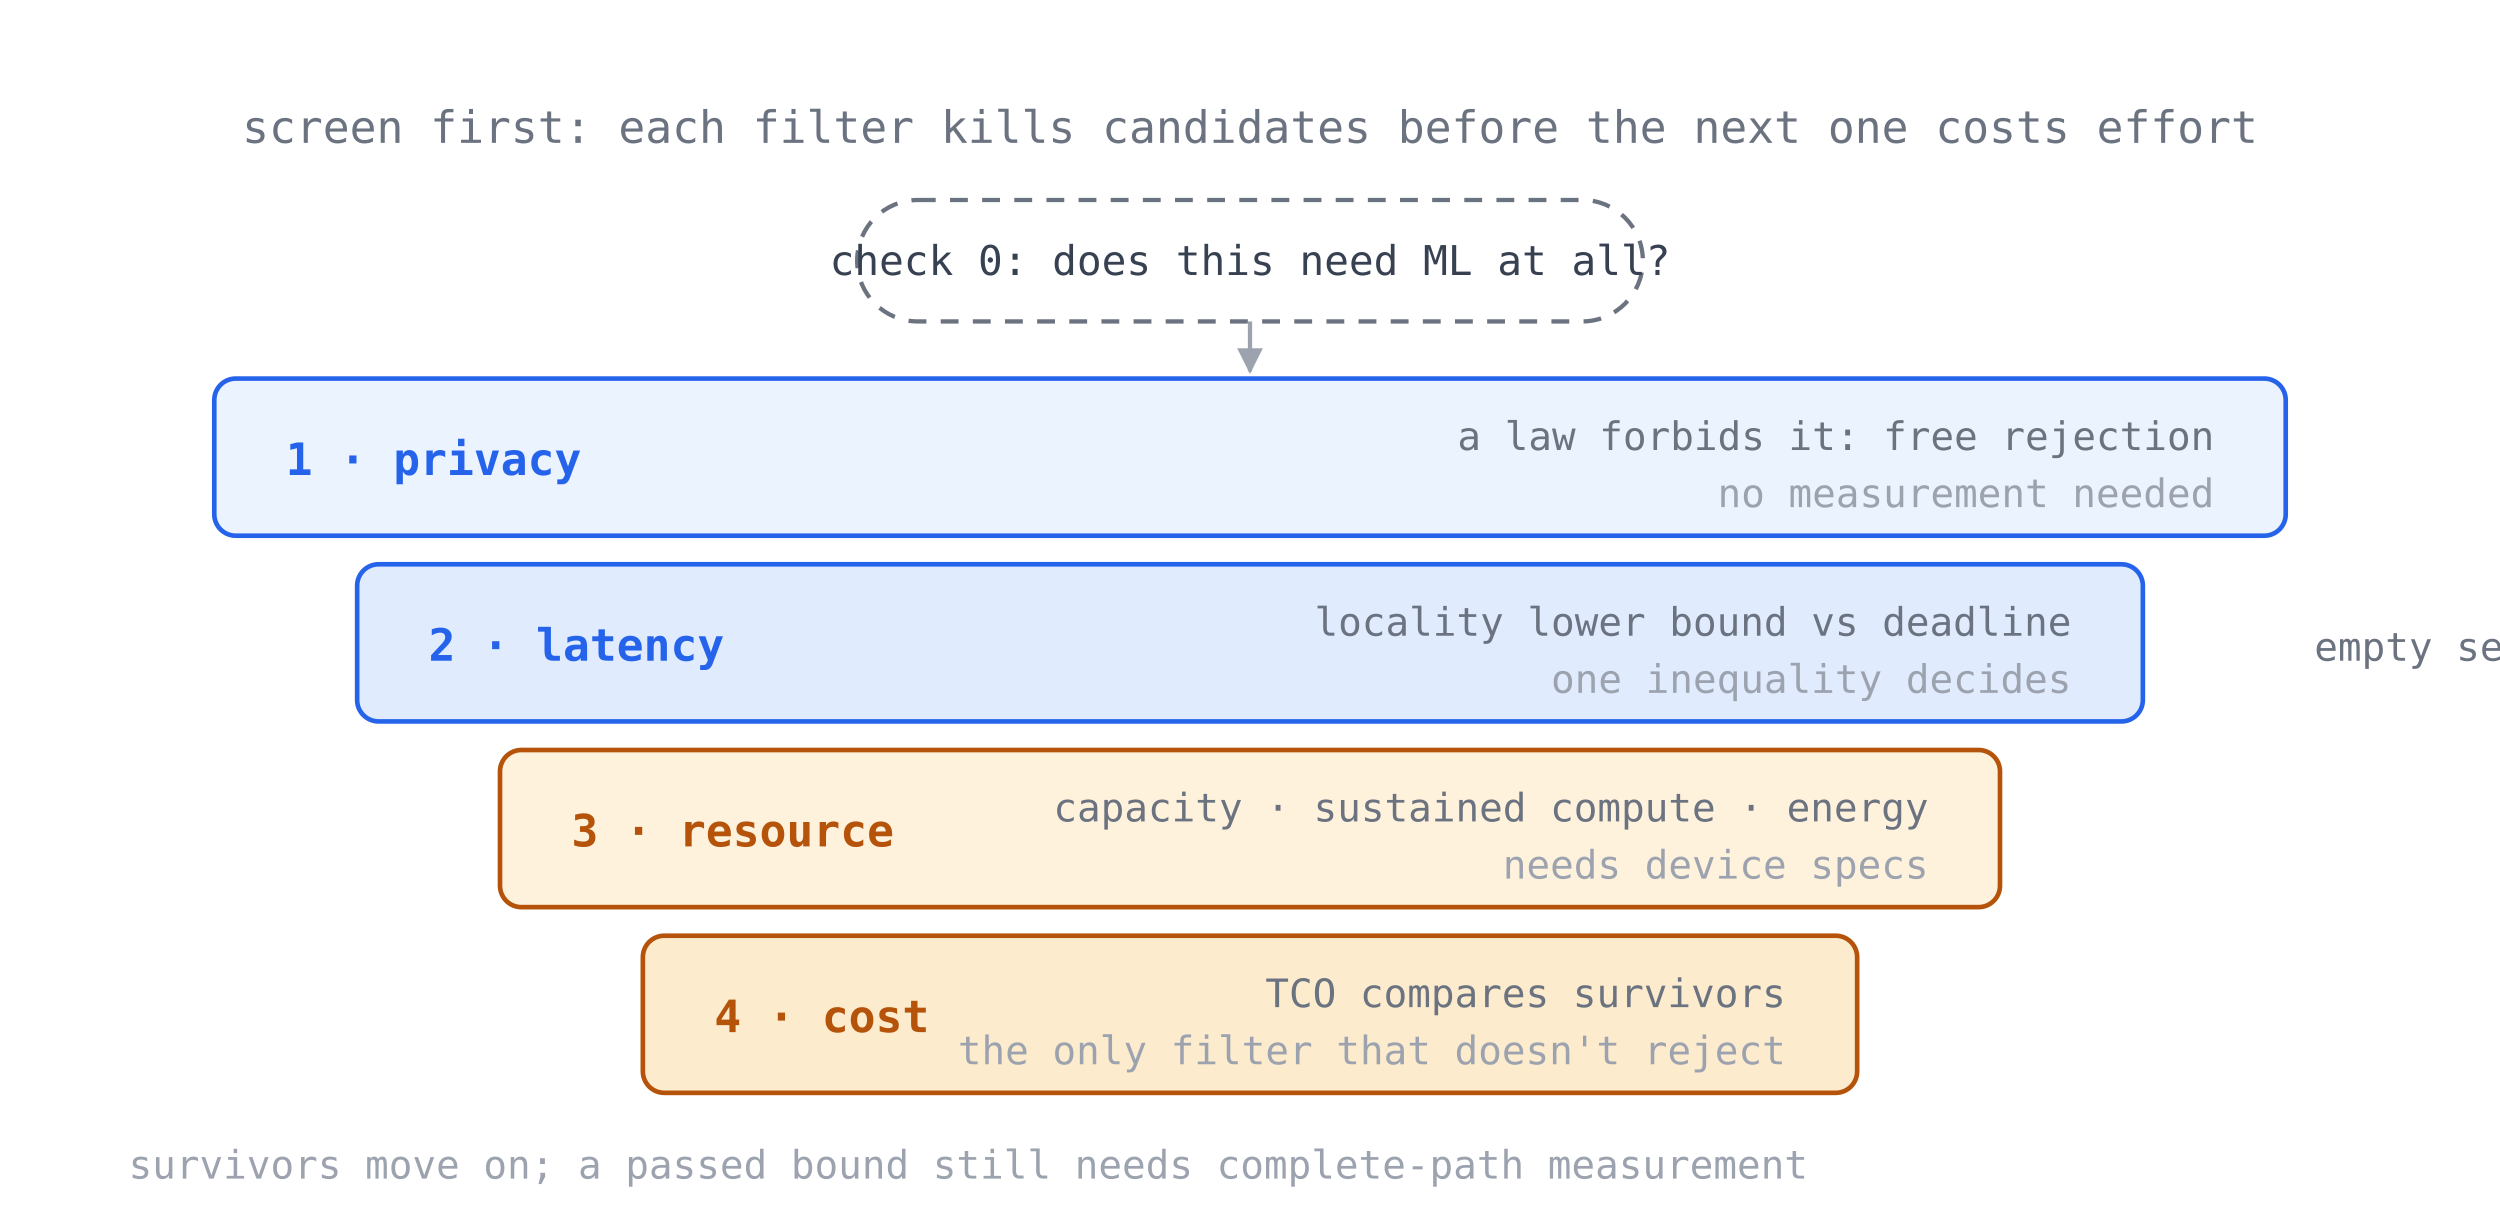
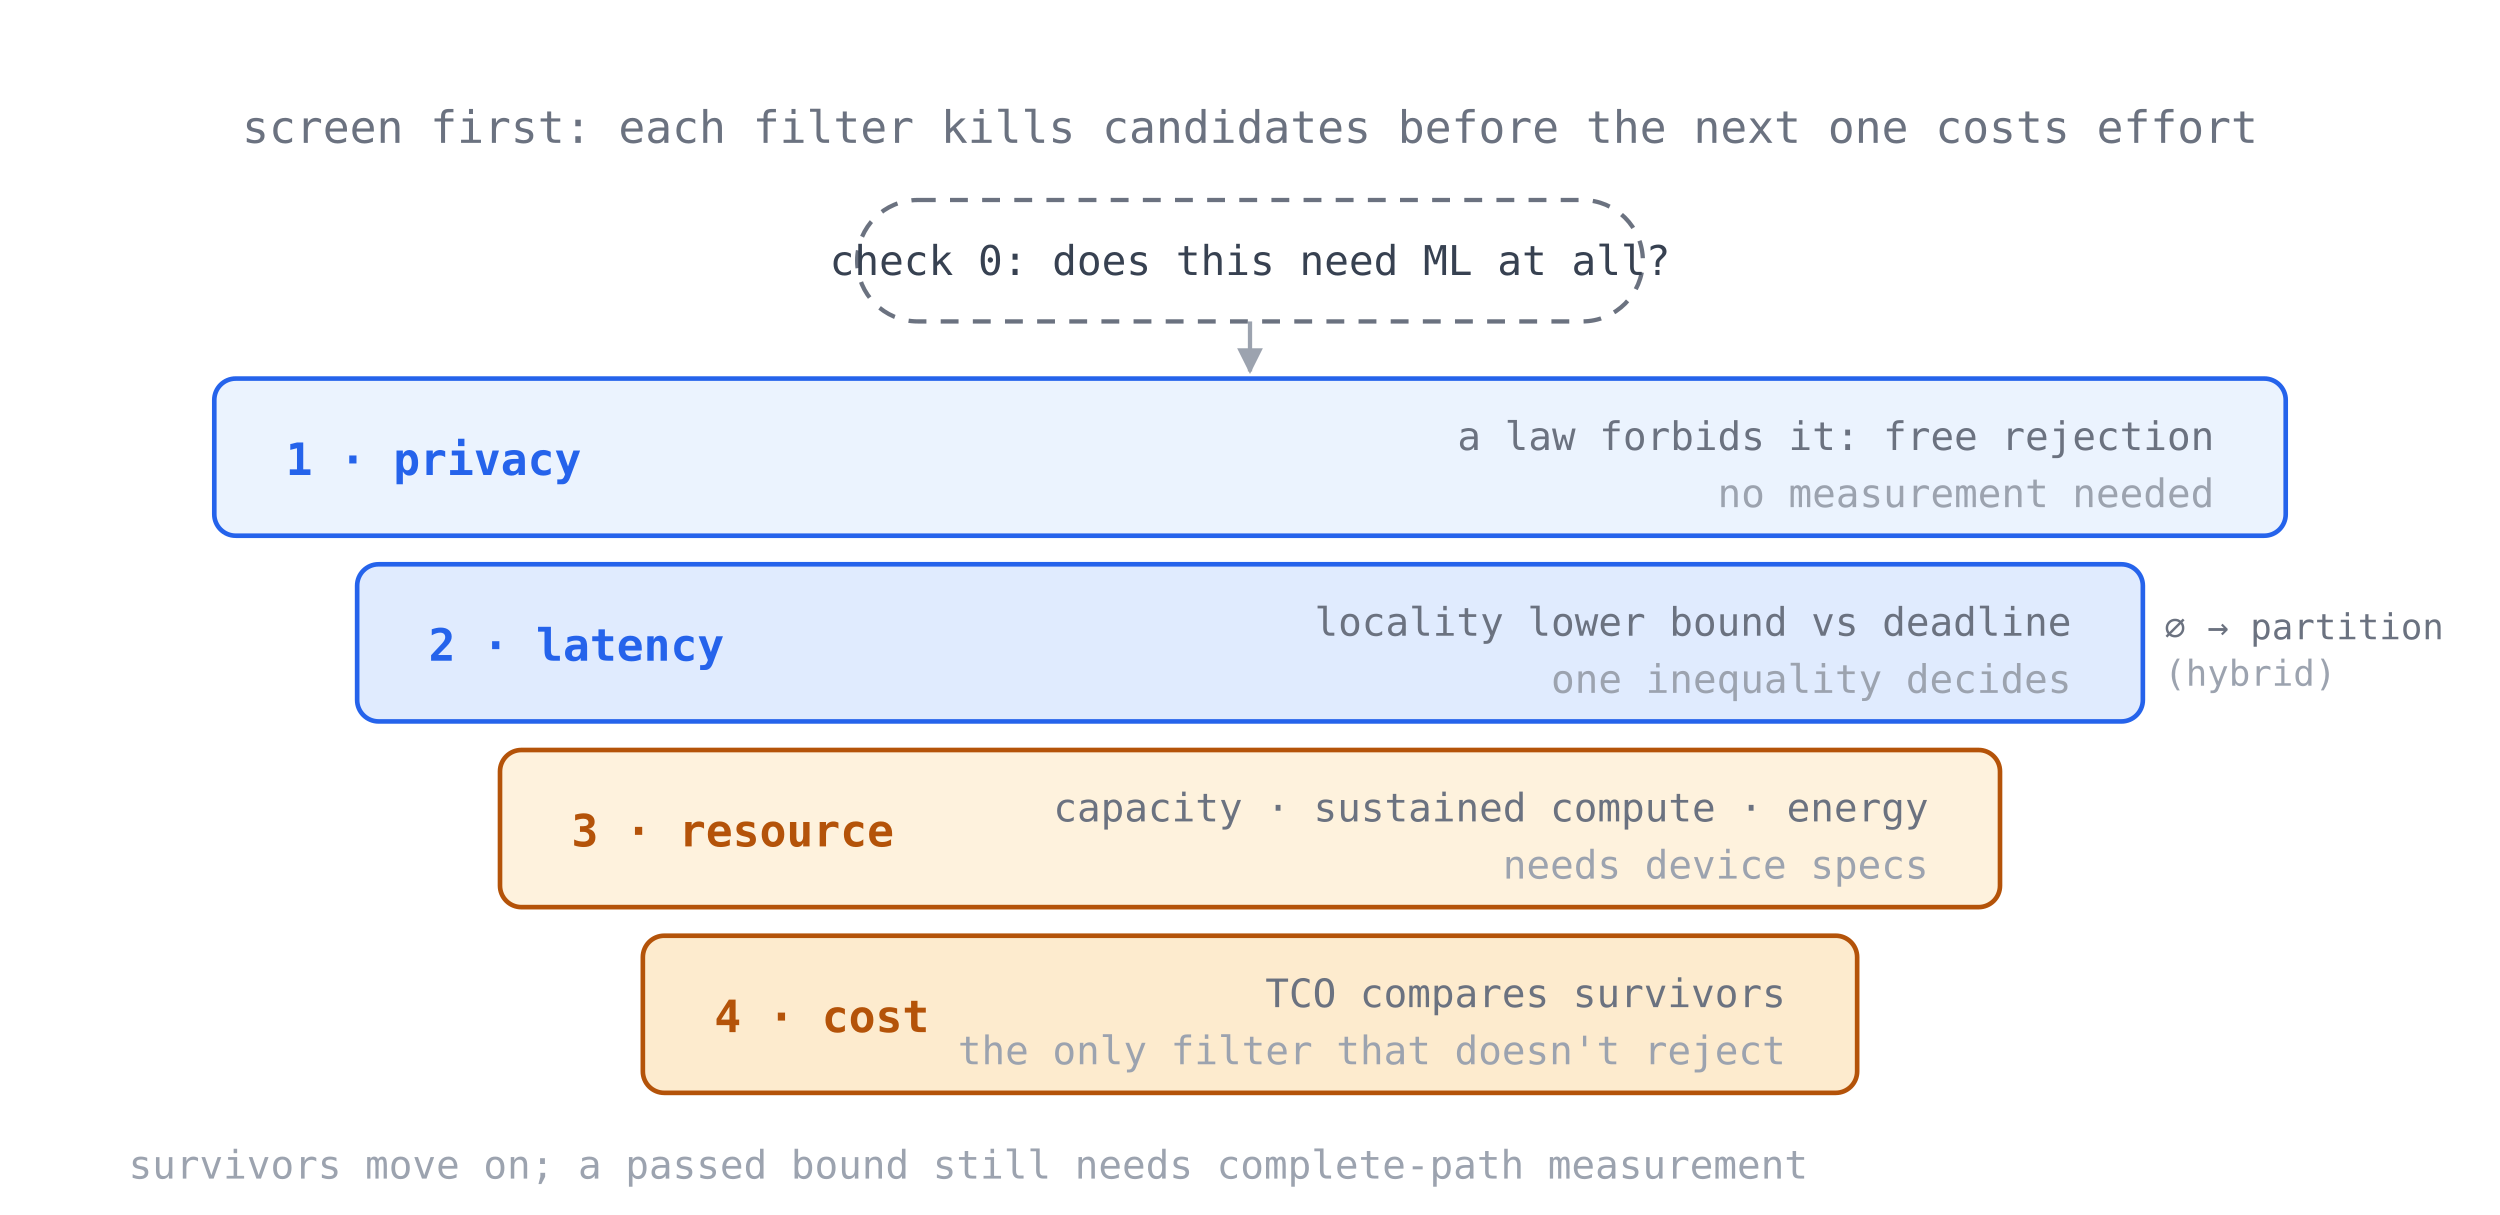
<svg xmlns="http://www.w3.org/2000/svg" viewBox="0 0 700 340" font-family="ui-monospace, SFMono-Regular, Menlo, monospace">
+   <style>
+     .dark [fill="#2563eb"]{fill:#6aa8f8}
+     .dark [stroke="#2563eb"]{stroke:#6aa8f8}
+     .dark [fill="#374151"]{fill:#e5e7eb}
+     .dark [stroke="#374151"]{stroke:#e5e7eb}
+     .dark [fill="#3b82f6"]{fill:#7cb3f8}
+     .dark [stroke="#3b82f6"]{stroke:#7cb3f8}
+     .dark [fill="#6b7280"]{fill:#a4adba}
+     .dark [stroke="#6b7280"]{stroke:#a4adba}
+     .dark [fill="#9ca3af"]{fill:#c3cad4}
+     .dark [stroke="#9ca3af"]{stroke:#c3cad4}
+     .dark [fill="#b45309"]{fill:#fbbf24}
+     .dark [stroke="#b45309"]{stroke:#fbbf24}
+     .dark [fill="#f59e0b"]{fill:#fbbf24}
+     .dark [stroke="#f59e0b"]{stroke:#fbbf24}
+   </style>
  <defs>
    <marker id="arrF" viewBox="0 0 10 10" refX="9" refY="5" markerWidth="6" markerHeight="6" orient="auto">
      <path d="M0,0 L10,5 L0,10 z" fill="#9ca3af" />
    </marker>
  </defs>
  <text x="350" y="40" text-anchor="middle" font-size="12.5" fill="#6b7280">screen first: each filter kills candidates before the next one costs effort</text>
  <rect x="240" y="56" width="220" height="34" rx="17" fill="none" stroke="#6b7280" stroke-width="1.2" stroke-dasharray="5 4" />
  <text x="350" y="77" text-anchor="middle" font-size="11.5" fill="#374151">check 0: does this need ML at all?</text>
  <line x1="350" y1="90" x2="350" y2="104" stroke="#9ca3af" stroke-width="1.2" marker-end="url(#arrF)" />
  <g>
    <rect x="60" y="106" width="580" height="44" rx="6" fill="#3b82f6" fill-opacity="0.10" stroke="#2563eb" stroke-width="1.3" />
    <text x="80" y="133" font-size="12.5" font-weight="600" fill="#2563eb">1 · privacy</text>
    <text x="620" y="126" text-anchor="end" font-size="11" fill="#6b7280">a law forbids it: free rejection</text>
    <text x="620" y="142" text-anchor="end" font-size="11" fill="#9ca3af">no measurement needed</text>
  </g>
  <g>
    <rect x="100" y="158" width="500" height="44" rx="6" fill="#3b82f6" fill-opacity="0.16" stroke="#2563eb" stroke-width="1.3" />
    <text x="120" y="185" font-size="12.5" font-weight="600" fill="#2563eb">2 · latency</text>
    <text x="580" y="178" text-anchor="end" font-size="11" fill="#6b7280">locality lower bound vs deadline</text>
    <text x="580" y="194" text-anchor="end" font-size="11" fill="#9ca3af">one inequality decides</text>
  </g>
  <g>
    <rect x="140" y="210" width="420" height="44" rx="6" fill="#f59e0b" fill-opacity="0.14" stroke="#b45309" stroke-width="1.3" />
    <text x="160" y="237" font-size="12.5" font-weight="600" fill="#b45309">3 · resource</text>
    <text x="540" y="230" text-anchor="end" font-size="11" fill="#6b7280">capacity · sustained compute · energy</text>
    <text x="540" y="246" text-anchor="end" font-size="11" fill="#9ca3af">needs device specs</text>
  </g>
  <g>
    <rect x="180" y="262" width="340" height="44" rx="6" fill="#f59e0b" fill-opacity="0.2" stroke="#b45309" stroke-width="1.3" />
    <text x="200" y="289" font-size="12.5" font-weight="600" fill="#b45309">4 · cost</text>
    <text x="500" y="282" text-anchor="end" font-size="11" fill="#6b7280">TCO compares survivors</text>
    <text x="500" y="298" text-anchor="end" font-size="11" fill="#9ca3af">the only filter that doesn't reject</text>
  </g>
-   <text x="648" y="185" font-size="11" fill="#6b7280">empty set → partition (hybrid)</text>
+   <text x="606" y="179" font-size="10" fill="#6b7280">∅ → partition</text>
+   <text x="606" y="192" font-size="10" fill="#9ca3af">(hybrid)</text>
  <text x="36" y="330" font-size="11" fill="#9ca3af">survivors move on; a passed bound still needs complete-path measurement</text>
</svg>
